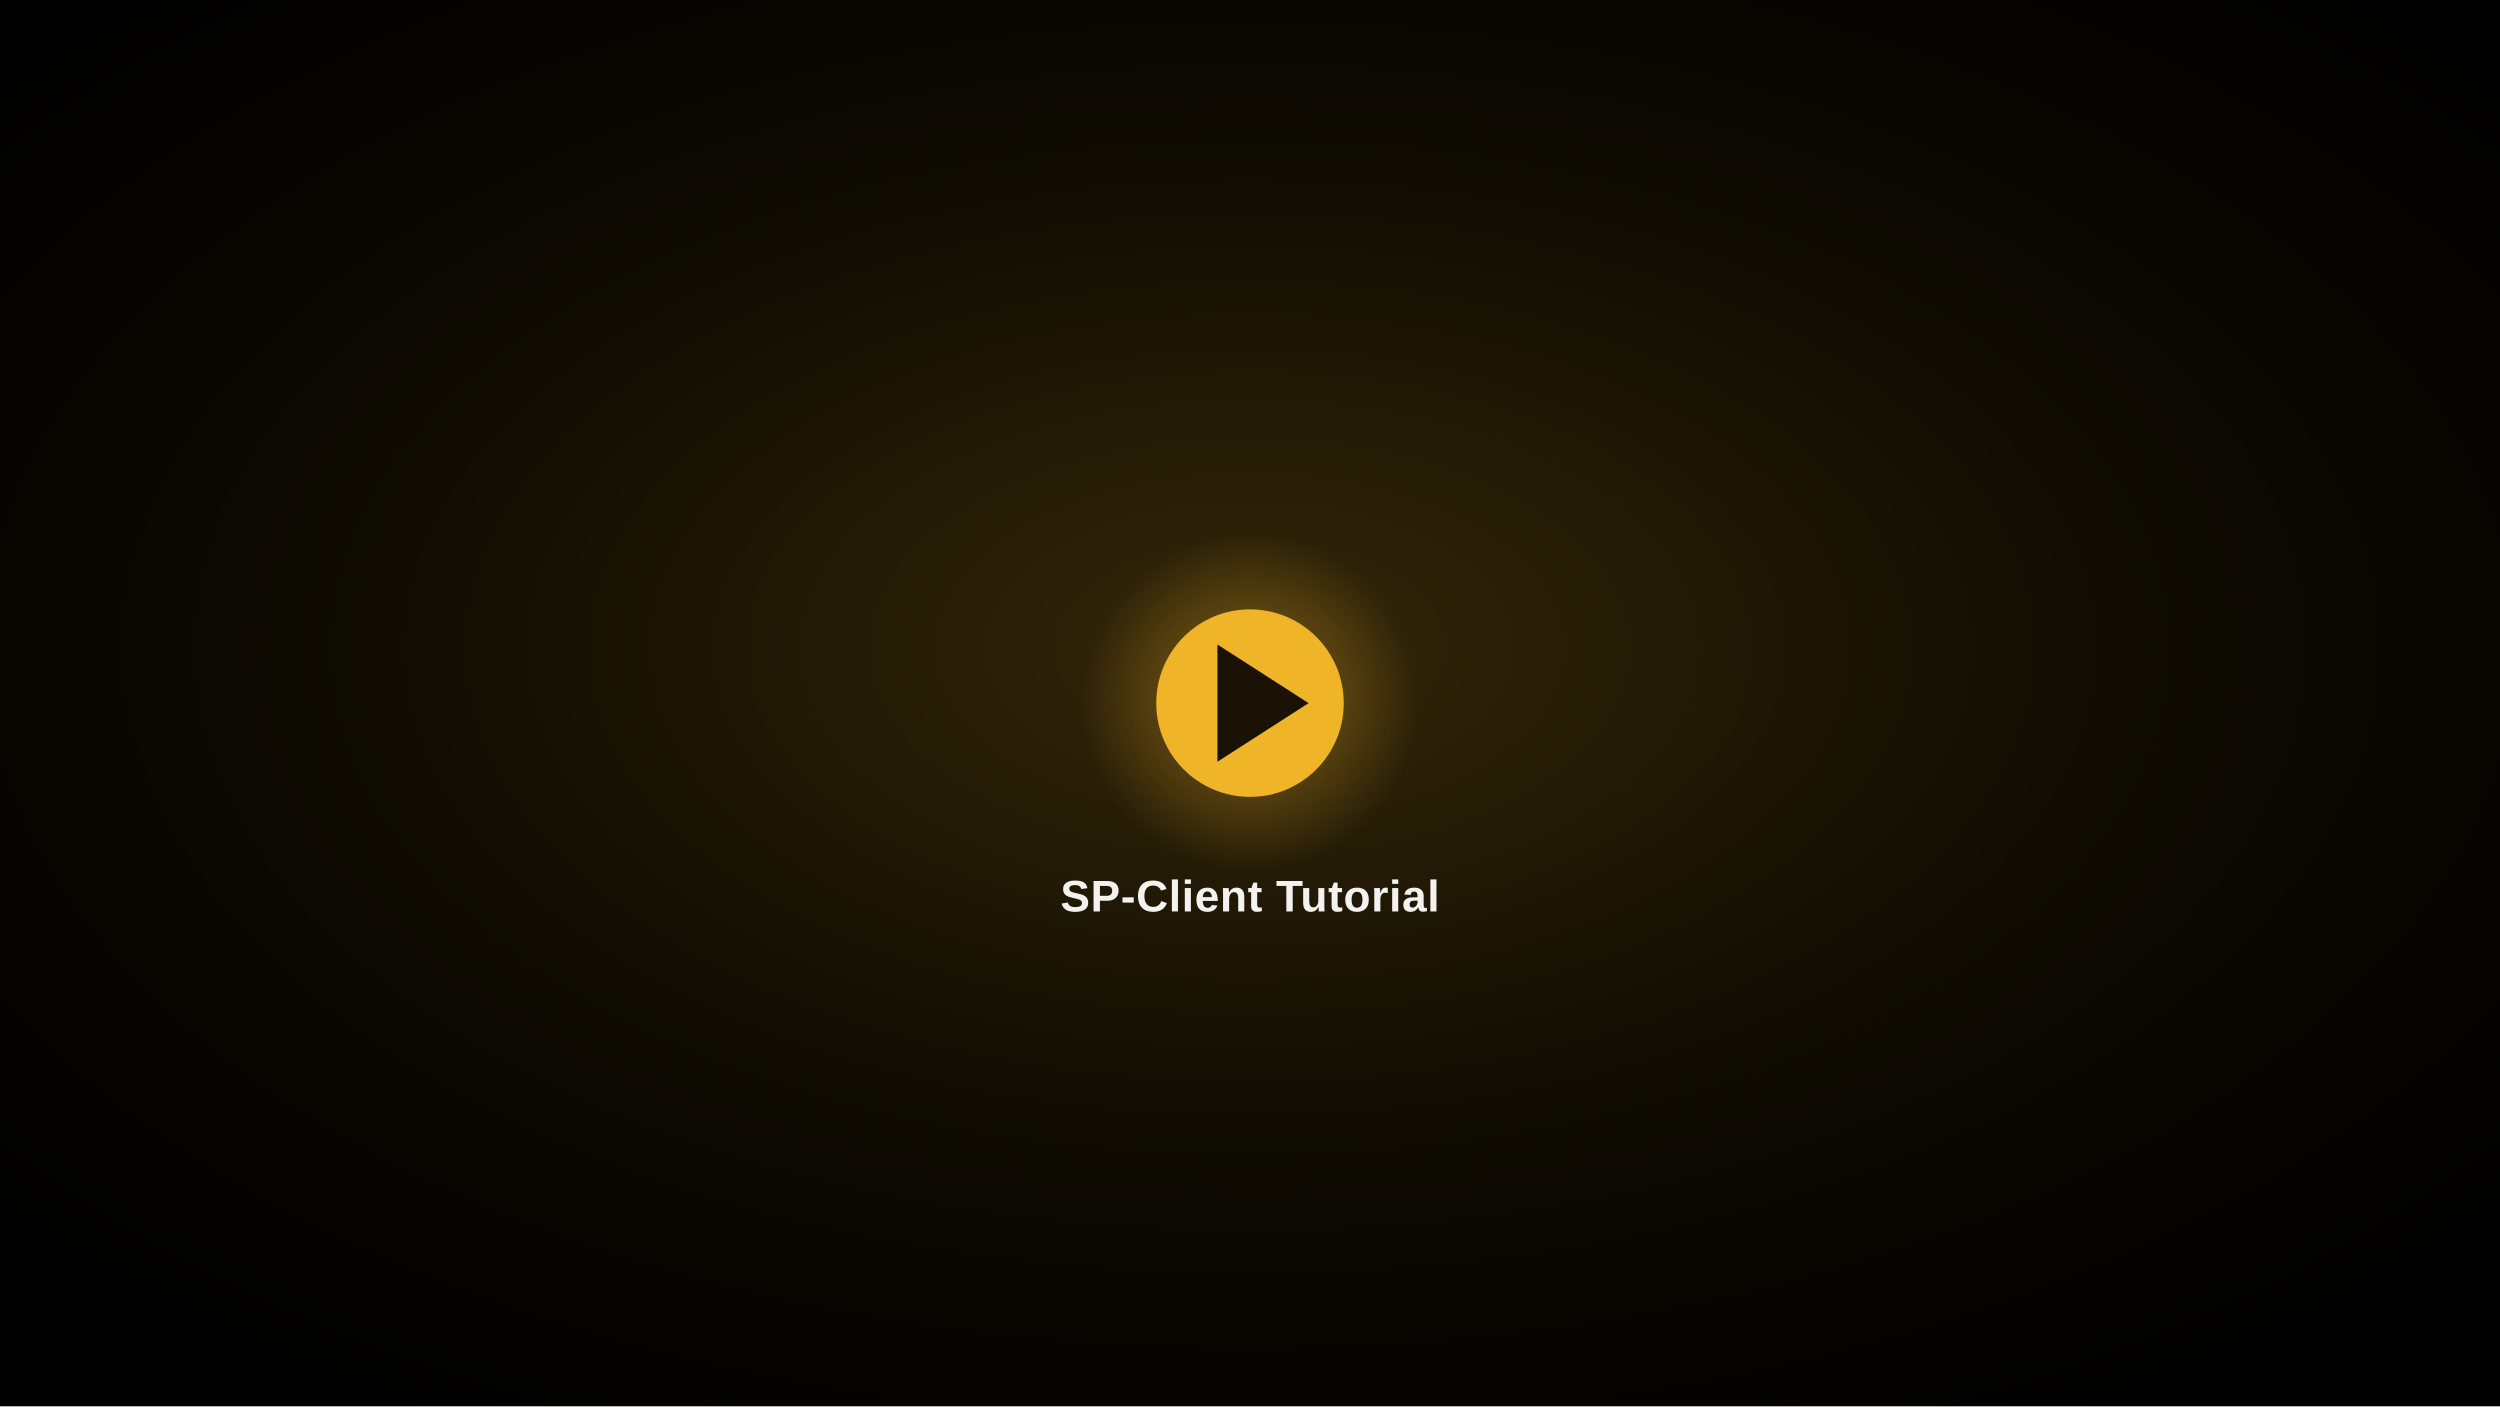
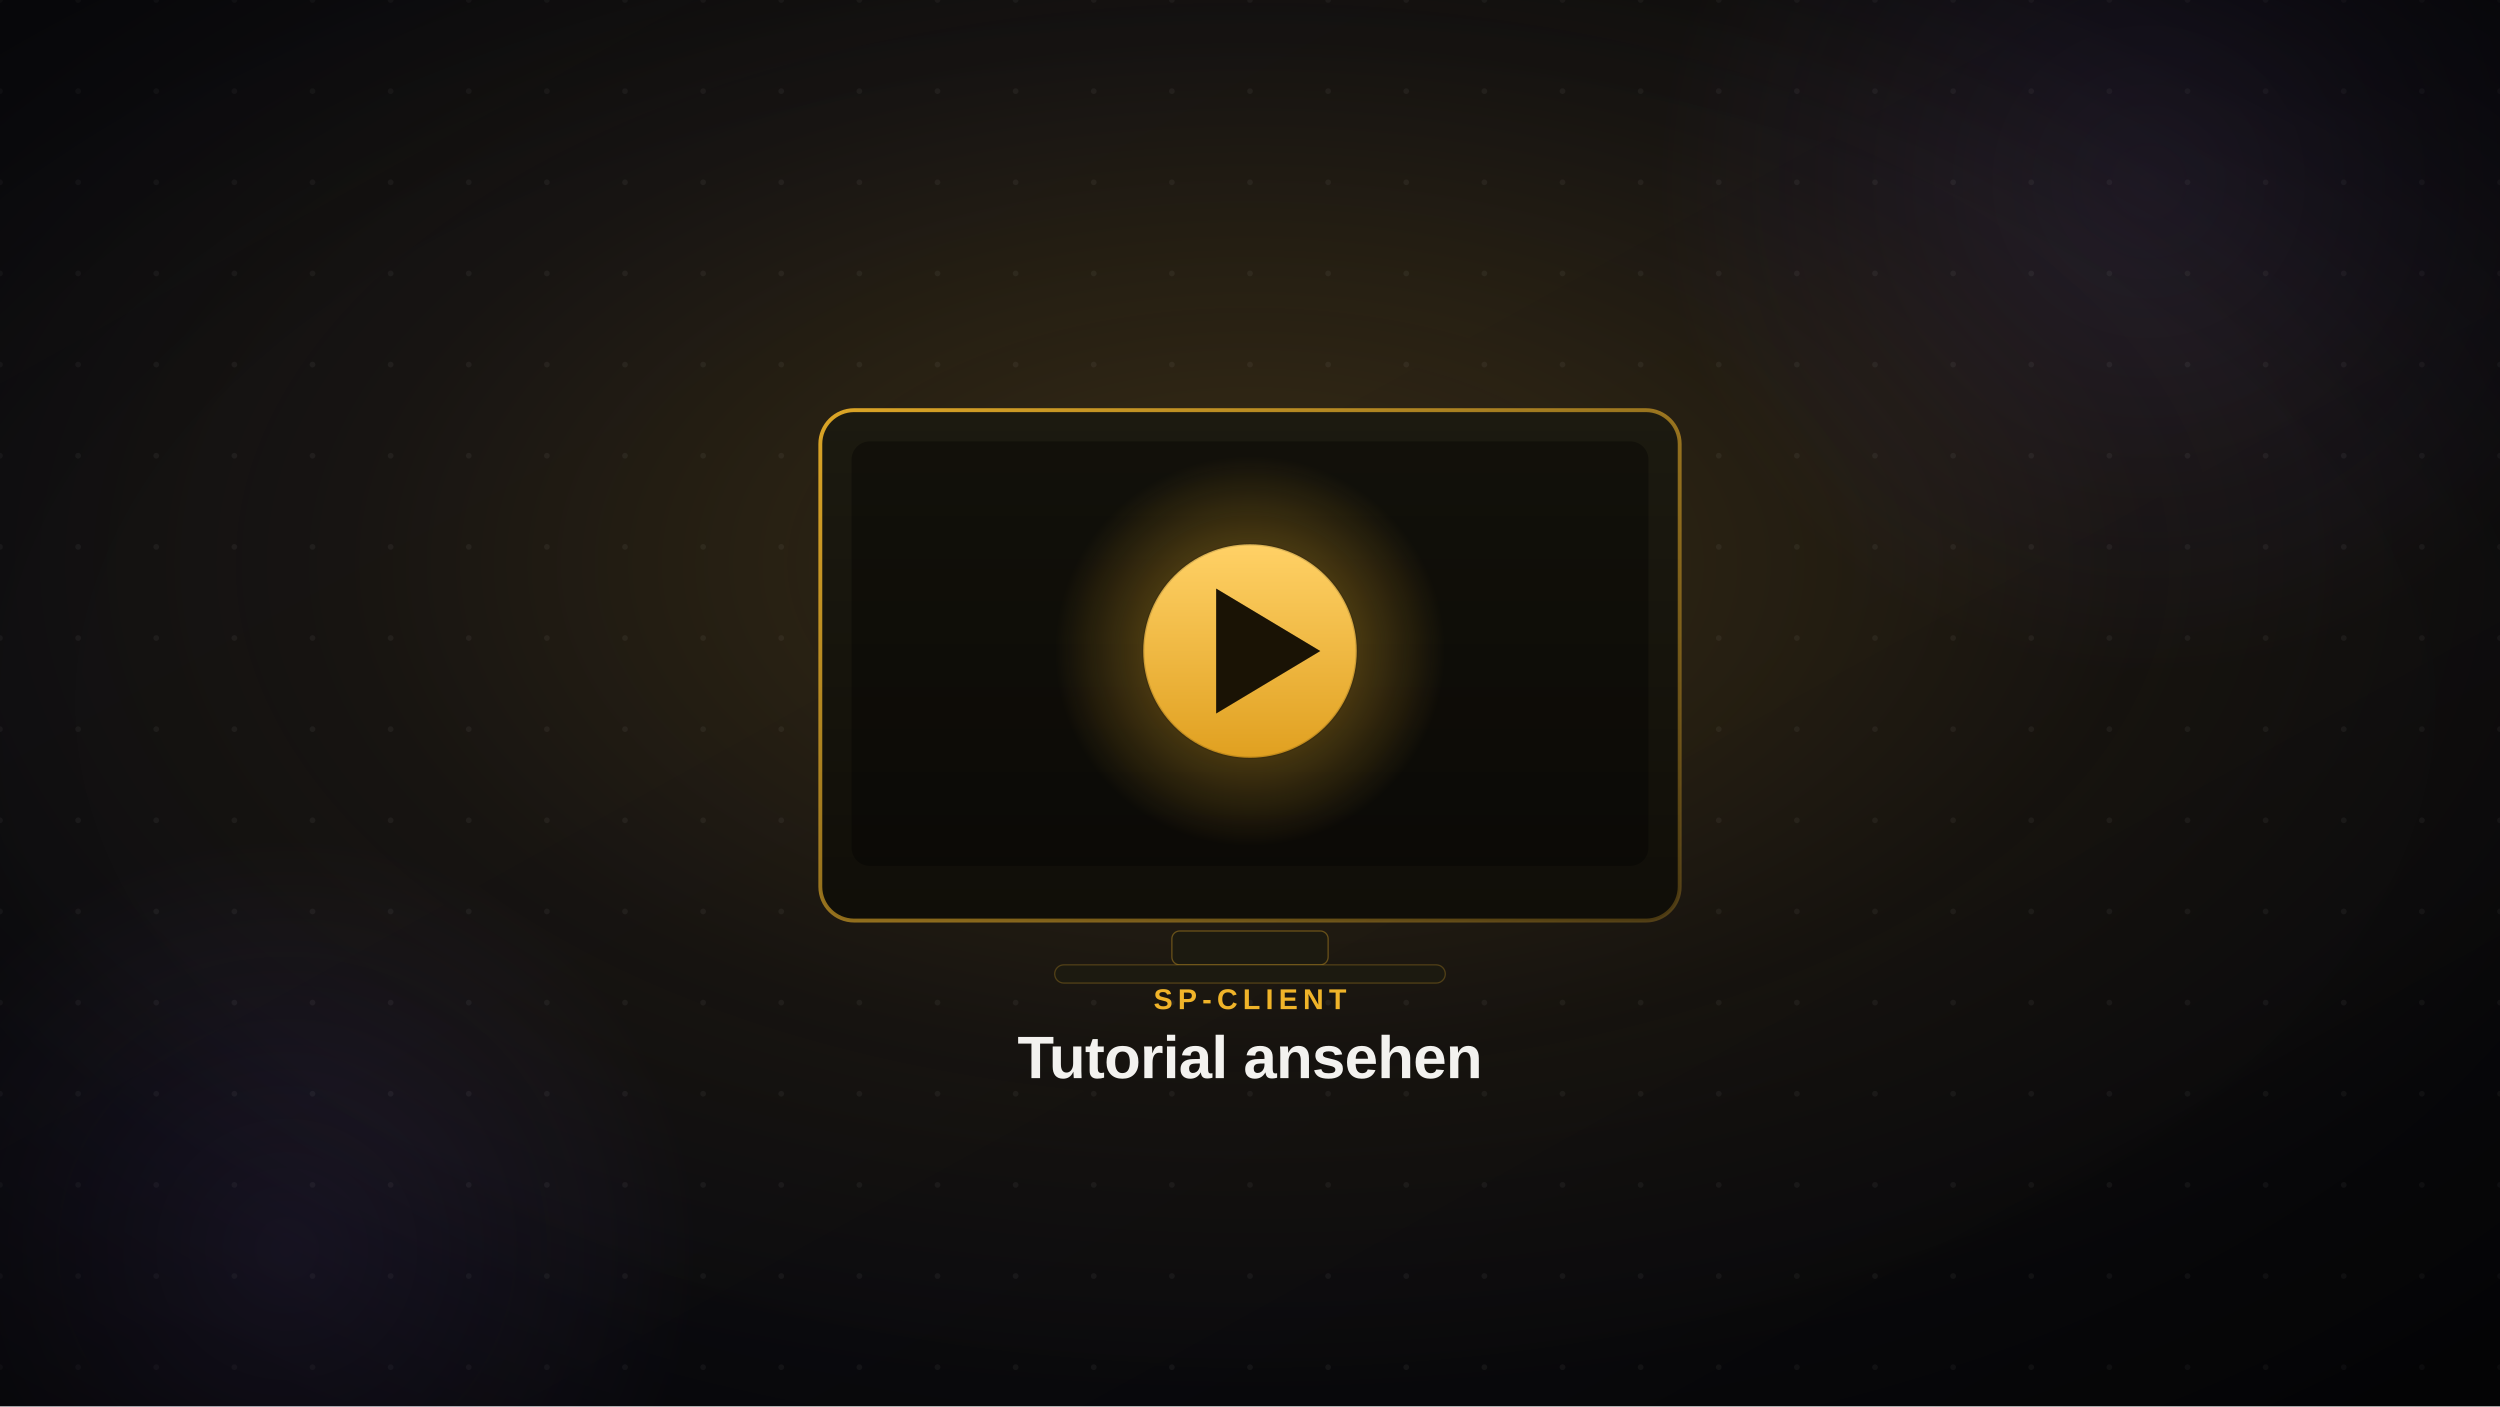
<svg xmlns="http://www.w3.org/2000/svg" viewBox="0 0 1920 1080">
  <defs>
-     <radialGradient id="glow" cx="50%" cy="46%" r="65%">
-       <stop offset="0%" stop-color="#f0b429" stop-opacity="0.22" />
-       <stop offset="55%" stop-color="#f0b429" stop-opacity="0.06" />
+     <linearGradient id="bg" x1="0%" y1="0%" x2="100%" y2="100%">
+       <stop offset="0%" stop-color="#0d0d12" />
+       <stop offset="55%" stop-color="#0b0b0f" />
+       <stop offset="100%" stop-color="#070709" />
+     </linearGradient>
+     <radialGradient id="glowMain" cx="50%" cy="40%" r="60%">
+       <stop offset="0%" stop-color="#f0b429" stop-opacity="0.20" />
+       <stop offset="60%" stop-color="#f0b429" stop-opacity="0.05" />
      <stop offset="100%" stop-color="#f0b429" stop-opacity="0" />
    </radialGradient>
+     <radialGradient id="glowCorner" cx="50%" cy="50%" r="50%">
+       <stop offset="0%" stop-color="#a87cff" stop-opacity="0.10" />
+       <stop offset="100%" stop-color="#a87cff" stop-opacity="0" />
+     </radialGradient>
+     <linearGradient id="screenFill" x1="0%" y1="0%" x2="0%" y2="100%">
+       <stop offset="0%" stop-color="#1c1a10" />
+       <stop offset="100%" stop-color="#100e08" />
+     </linearGradient>
+     <linearGradient id="screenStroke" x1="0%" y1="0%" x2="100%" y2="100%">
+       <stop offset="0%" stop-color="#f0b429" stop-opacity="0.9" />
+       <stop offset="100%" stop-color="#f0b429" stop-opacity="0.25" />
+     </linearGradient>
    <radialGradient id="btnGlow" cx="50%" cy="50%" r="50%">
-       <stop offset="0%" stop-color="#f0b429" stop-opacity="0.45" />
+       <stop offset="0%" stop-color="#f0b429" stop-opacity="0.55" />
      <stop offset="100%" stop-color="#f0b429" stop-opacity="0" />
    </radialGradient>
+     <linearGradient id="btnFill" x1="0%" y1="0%" x2="0%" y2="100%">
+       <stop offset="0%" stop-color="#ffd166" />
+       <stop offset="100%" stop-color="#e0a020" />
+     </linearGradient>
+     <radialGradient id="vignette" cx="50%" cy="50%" r="75%">
+       <stop offset="60%" stop-color="#000000" stop-opacity="0" />
+       <stop offset="100%" stop-color="#000000" stop-opacity="0.55" />
+     </radialGradient>
  </defs>
-   <rect width="1920" height="1080" fill="#000000" />
-   <rect width="1920" height="1080" fill="url(#glow)" />
-   <circle cx="960" cy="540" r="130" fill="url(#btnGlow)" />
-   <circle cx="960" cy="540" r="72" fill="#f0b429" />
-   <path d="M 935 495 L 1005 540 L 935 585 Z" fill="#1a1305" />
-   <text x="960" y="700" text-anchor="middle" font-family="'Space Grotesk', Arial, sans-serif" font-weight="700" font-size="34" letter-spacing="0.5" fill="#f3f2ef">SP-Client Tutorial</text>
+   <rect width="1920" height="1080" fill="url(#bg)" />
+   <rect width="1920" height="1080" fill="url(#glowMain)" />
+   <circle cx="1650" cy="140" r="380" fill="url(#glowCorner)" />
+   <circle cx="220" cy="960" r="320" fill="url(#glowCorner)" />
+   <g fill="#ffffff" opacity="0.05">
+     <g id="dotrow">
+       <circle cx="0" cy="0" r="2.2" />
+       <circle cx="60" cy="0" r="2.2" />
+       <circle cx="120" cy="0" r="2.2" />
+       <circle cx="180" cy="0" r="2.2" />
+       <circle cx="240" cy="0" r="2.2" />
+       <circle cx="300" cy="0" r="2.2" />
+       <circle cx="360" cy="0" r="2.2" />
+       <circle cx="420" cy="0" r="2.2" />
+       <circle cx="480" cy="0" r="2.2" />
+       <circle cx="540" cy="0" r="2.2" />
+       <circle cx="600" cy="0" r="2.2" />
+       <circle cx="660" cy="0" r="2.2" />
+       <circle cx="720" cy="0" r="2.2" />
+       <circle cx="780" cy="0" r="2.2" />
+       <circle cx="840" cy="0" r="2.2" />
+       <circle cx="900" cy="0" r="2.2" />
+       <circle cx="960" cy="0" r="2.2" />
+       <circle cx="1020" cy="0" r="2.2" />
+       <circle cx="1080" cy="0" r="2.2" />
+       <circle cx="1140" cy="0" r="2.2" />
+       <circle cx="1200" cy="0" r="2.2" />
+       <circle cx="1260" cy="0" r="2.2" />
+       <circle cx="1320" cy="0" r="2.2" />
+       <circle cx="1380" cy="0" r="2.2" />
+       <circle cx="1440" cy="0" r="2.2" />
+       <circle cx="1500" cy="0" r="2.2" />
+       <circle cx="1560" cy="0" r="2.2" />
+       <circle cx="1620" cy="0" r="2.2" />
+       <circle cx="1680" cy="0" r="2.2" />
+       <circle cx="1740" cy="0" r="2.2" />
+       <circle cx="1800" cy="0" r="2.2" />
+       <circle cx="1860" cy="0" r="2.2" />
+       <circle cx="1920" cy="0" r="2.2" />
+     </g>
+     <use href="#dotrow" y="70" />
+     <use href="#dotrow" y="140" />
+     <use href="#dotrow" y="210" />
+     <use href="#dotrow" y="280" />
+     <use href="#dotrow" y="350" />
+     <use href="#dotrow" y="420" />
+     <use href="#dotrow" y="490" />
+     <use href="#dotrow" y="560" />
+     <use href="#dotrow" y="630" />
+     <use href="#dotrow" y="700" />
+     <use href="#dotrow" y="770" />
+     <use href="#dotrow" y="840" />
+     <use href="#dotrow" y="910" />
+     <use href="#dotrow" y="980" />
+     <use href="#dotrow" y="1050" />
+   </g>
+   <g transform="translate(960,505)">
+     <rect x="-330" y="-190" width="660" height="392" rx="26" fill="url(#screenFill)" stroke="url(#screenStroke)" stroke-width="3" />
+     <rect x="-306" y="-166" width="612" height="326" rx="14" fill="#000000" opacity="0.35" />
+     <rect x="-60" y="210" width="120" height="26" rx="6" fill="#1c1a10" stroke="#f0b429" stroke-opacity="0.35" />
+     <rect x="-150" y="236" width="300" height="14" rx="7" fill="#1c1a10" stroke="#f0b429" stroke-opacity="0.25" />
+   </g>
+   <circle cx="960" cy="500" r="150" fill="url(#btnGlow)" />
+   <circle cx="960" cy="500" r="82" fill="url(#btnFill)" />
+   <circle cx="960" cy="500" r="82" fill="none" stroke="#1a1305" stroke-opacity="0.15" stroke-width="2" />
+   <path d="M 934 452 L 1014 500 L 934 548 Z" fill="#1a1305" />
+   <text x="960" y="775" text-anchor="middle" font-family="Arial, sans-serif" font-weight="700" font-size="22" letter-spacing="4" fill="#f0b429">SP-CLIENT</text>
+   <text x="960" y="828" text-anchor="middle" font-family="'Space Grotesk', Arial, sans-serif" font-weight="700" font-size="46" letter-spacing="-0.5" fill="#f3f2ef">Tutorial ansehen</text>
+   <rect width="1920" height="1080" fill="url(#vignette)" />
</svg>
